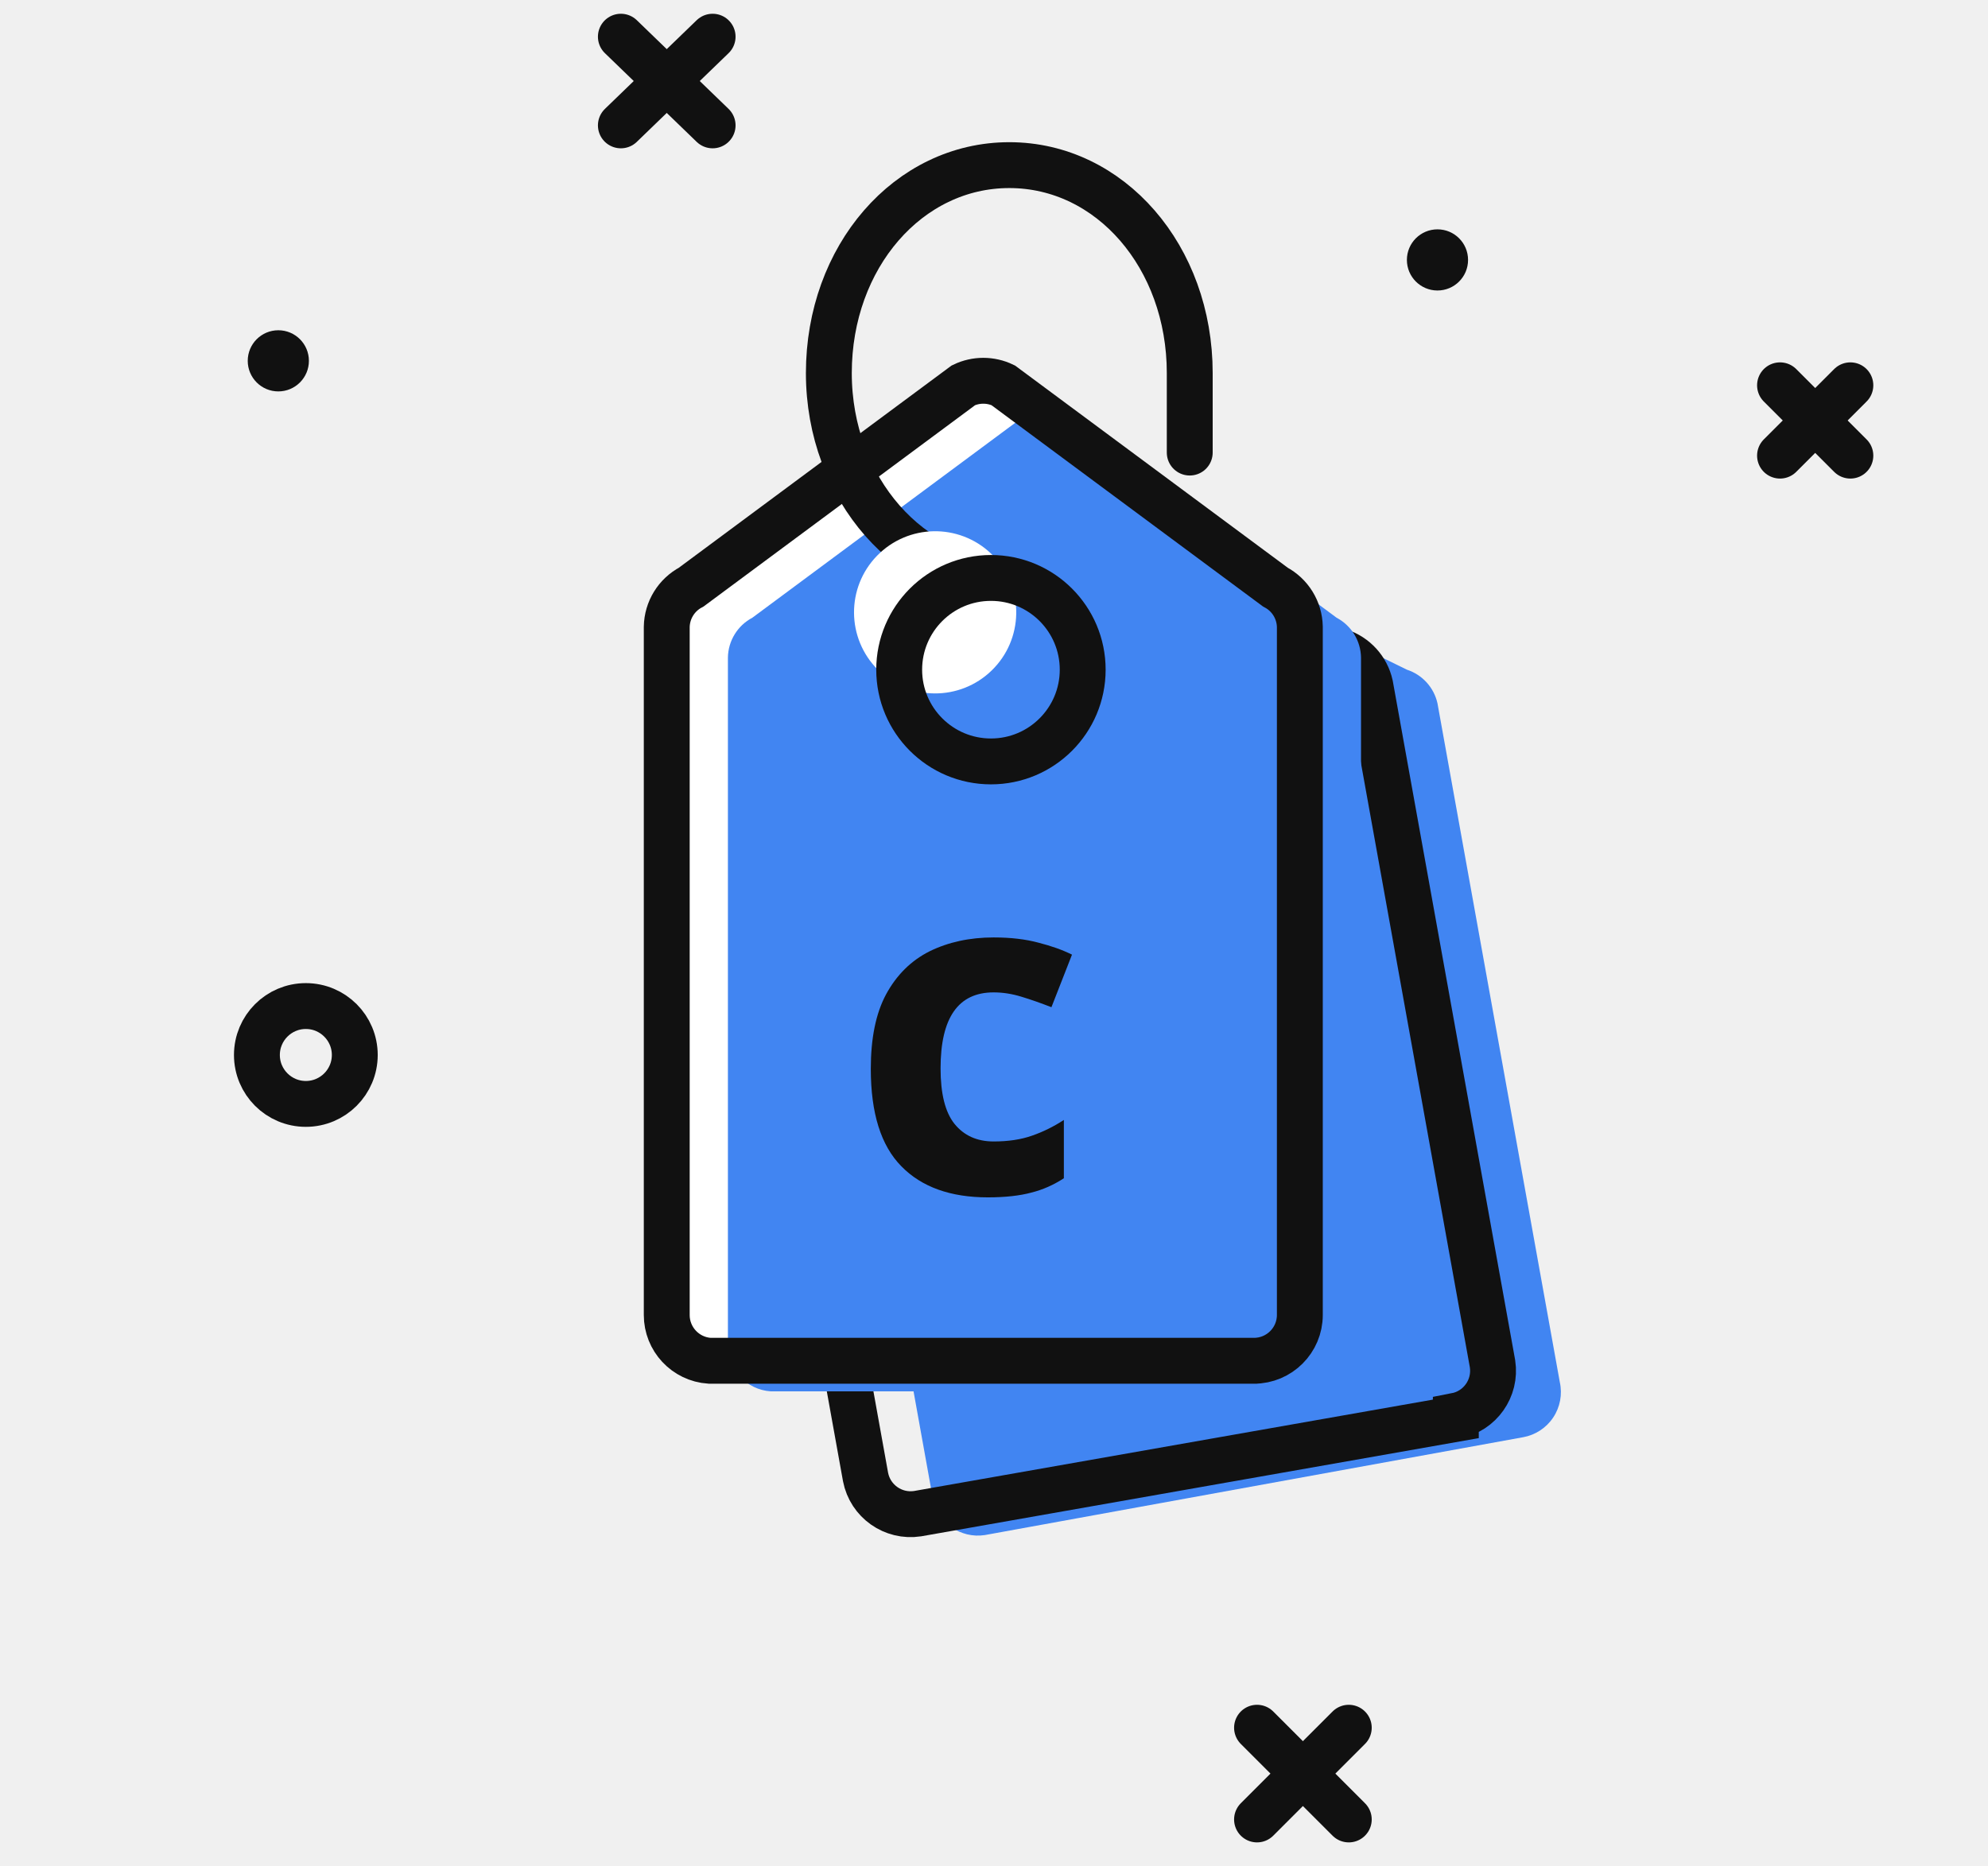
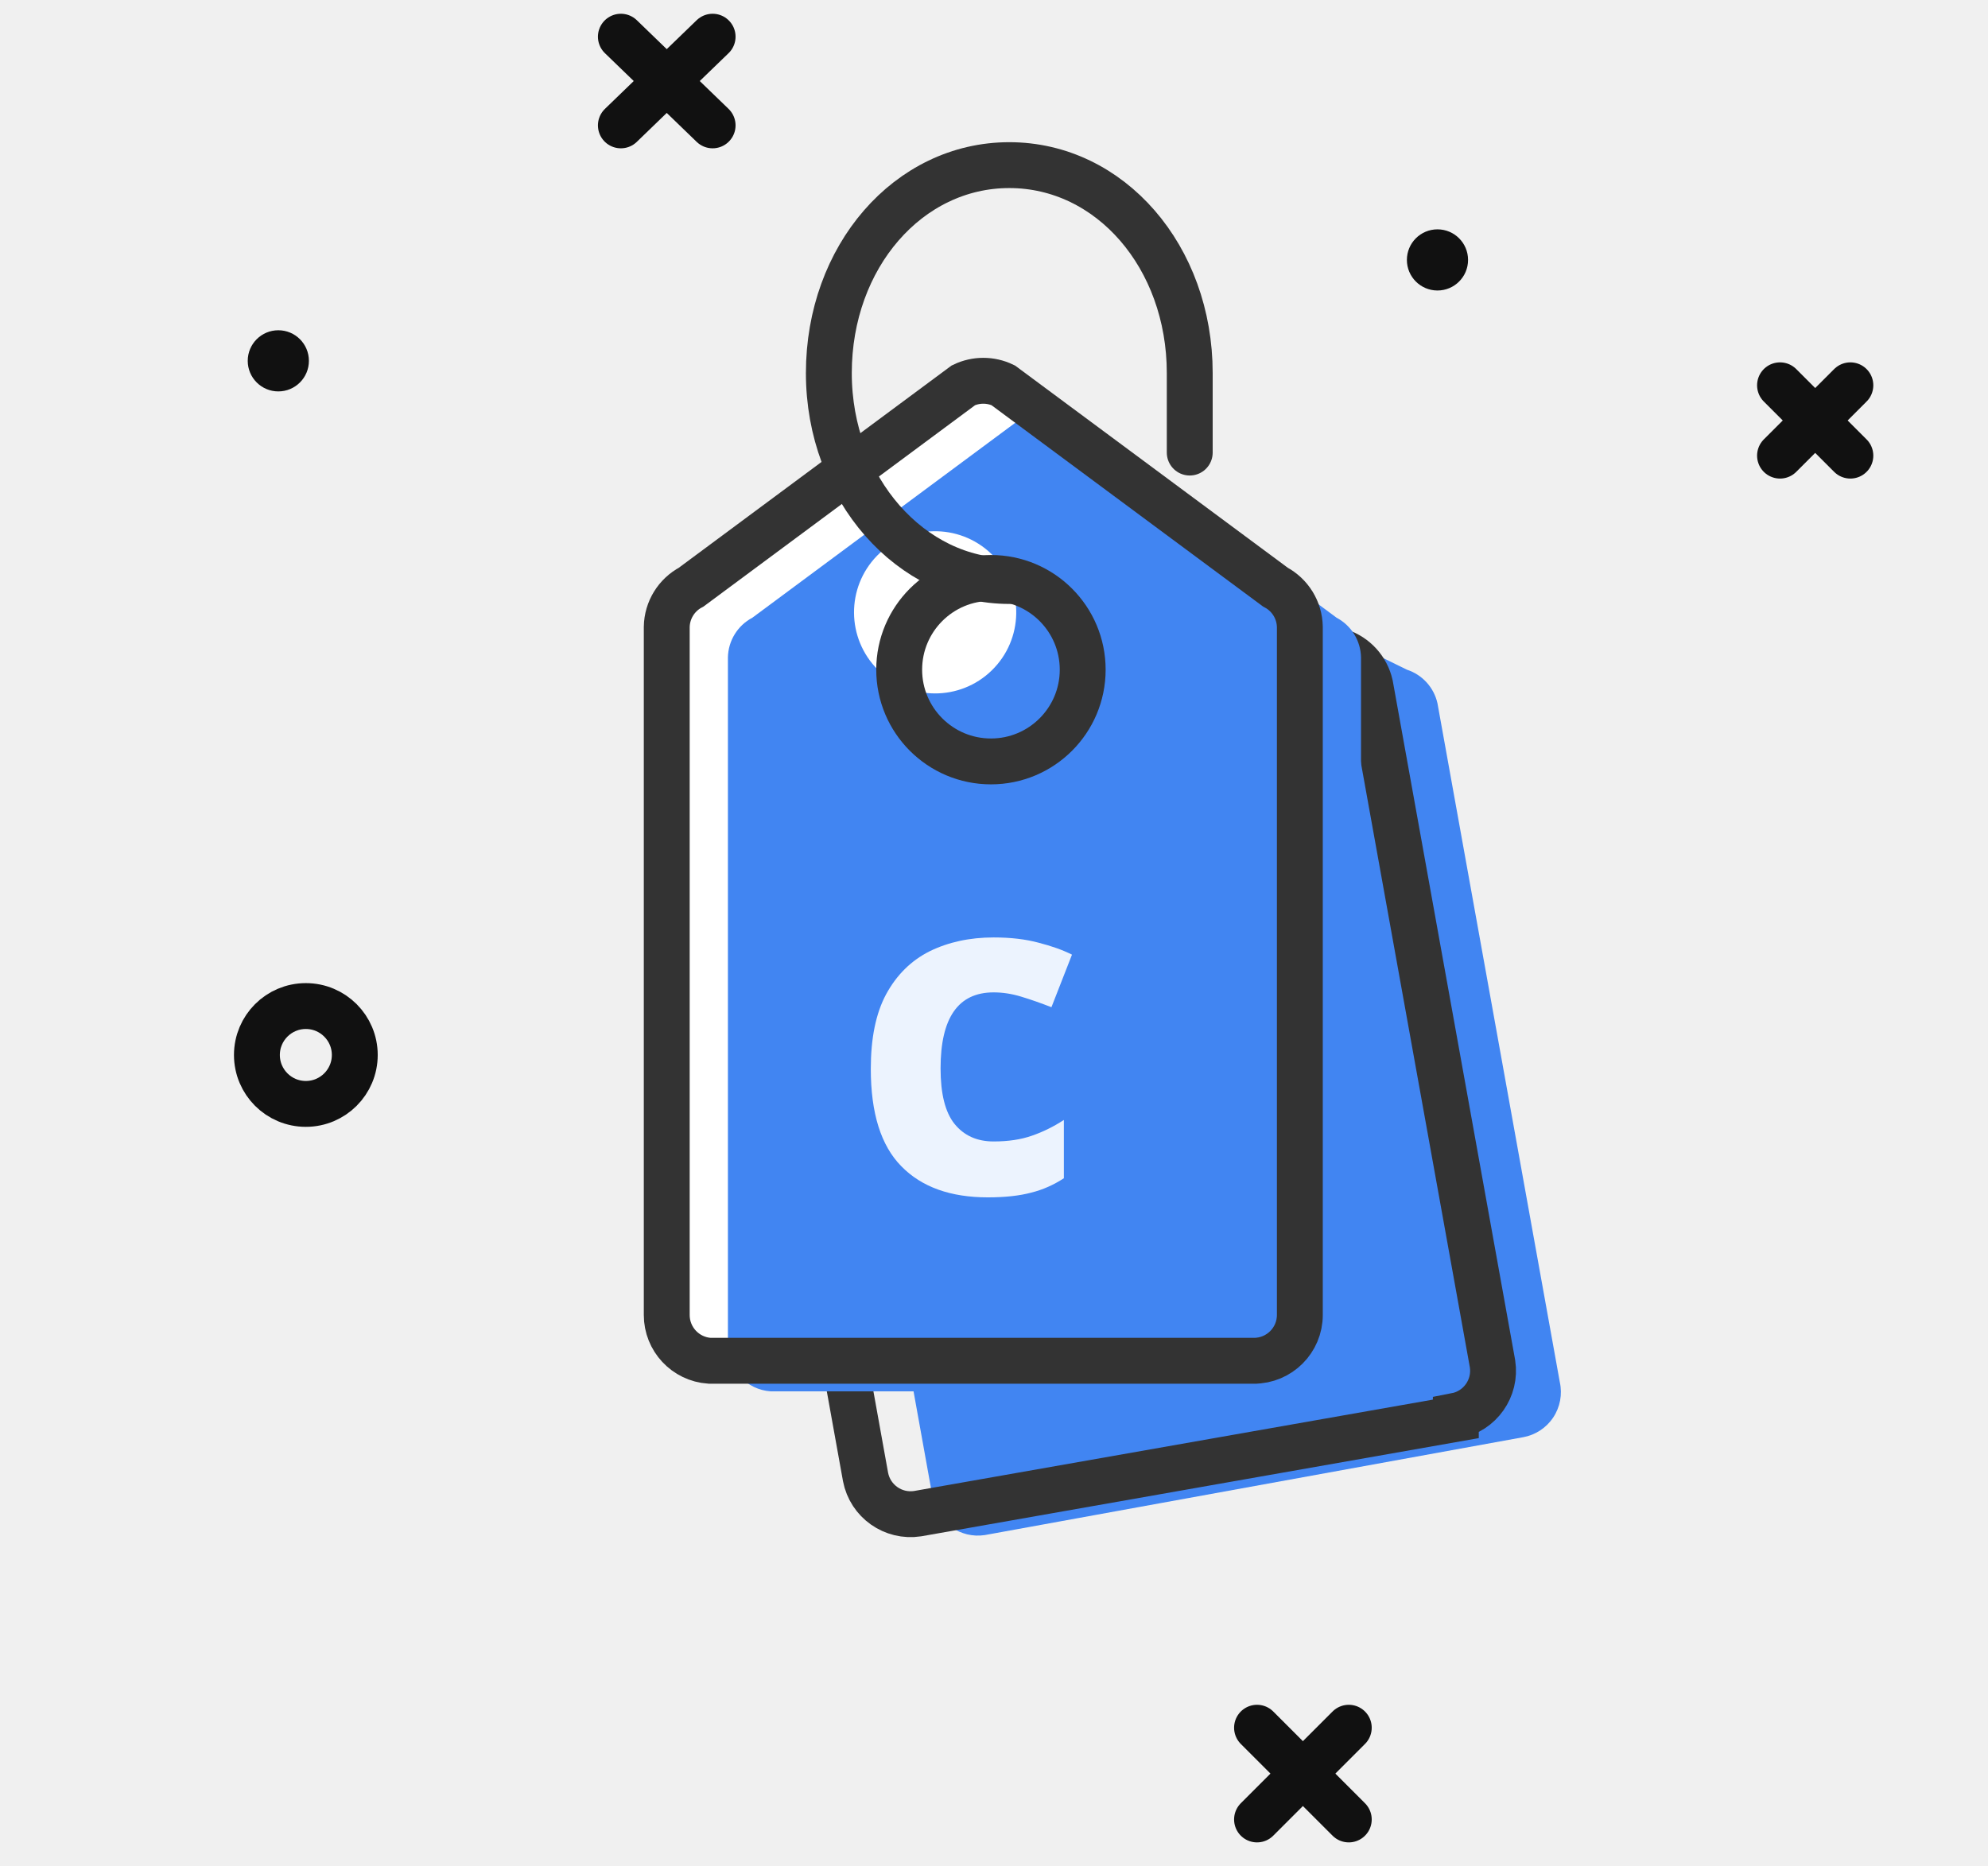
<svg xmlns="http://www.w3.org/2000/svg" width="65" height="61" viewBox="0 0 65 61">
  <defs>
    <clipPath id="clip-path">
-       <rect id="사각형_335923" data-name="사각형 335923" width="65" height="61" fill="none" />
+       <rect id="사각형_357461" data-name="사각형 357461" width="65" height="61" fill="none" />
+     </clipPath>
+     <clipPath id="clip-path-3">
+       <rect id="사각형_357459" data-name="사각형 357459" width="8" height="15.69" transform="translate(27.8 27)" fill="none" />
    </clipPath>
  </defs>
  <g id="icon_discount_oiling_65" transform="translate(32.5 30.5)">
-     <g id="그룹_448774" data-name="그룹 448774" transform="translate(-32.5 -30.5)">
-       <g id="그룹_448772" data-name="그룹 448772" clip-path="url(#clip-path)">
-         <path id="패스_858797" data-name="패스 858797" d="M49.8,47,32.2,50.2A1.5,1.5,0,0,1,30.5,49l-4-22.2a1.5,1.5,0,0,1,.6-1.4l7.6-8.1A1.5,1.5,0,0,1,36,17l10,4.9A1.5,1.5,0,0,1,47,23l4,22.2A1.5,1.5,0,0,1,49.8,47h0" fill="#4185f2" />
-         <path id="패스_858798" data-name="패스 858798" d="M47.6,46.4,30,49.5a1.5,1.5,0,0,1-1.7-1.2l-4-22.2a1.5,1.5,0,0,1,.6-1.4l7.6-8.1a1.5,1.5,0,0,1,1.3-.2l10,4.9a1.5,1.5,0,0,1,1,1.1l4,22.2a1.5,1.5,0,0,1-1.2,1.7Z" fill="none" stroke="#111" stroke-miterlimit="10" stroke-width="1.5" />
-         <path id="패스_858799" data-name="패스 858799" d="M41.1,44.5H23.2A1.5,1.5,0,0,1,21.8,43V20.5a1.5,1.5,0,0,1,.8-1.3l8.9-6.6a1.5,1.5,0,0,1,1.3,0l8.9,6.6a1.5,1.5,0,0,1,.8,1.3V43A1.5,1.5,0,0,1,41,44.5Z" fill="#fff" />
-         <path id="패스_858800" data-name="패스 858800" d="M43.1,45.5H25.2A1.5,1.5,0,0,1,23.8,44V21.5a1.5,1.5,0,0,1,.8-1.3l8.9-6.6a1.5,1.5,0,0,1,1.3,0l8.9,6.6a1.5,1.5,0,0,1,.8,1.3V44A1.5,1.5,0,0,1,43,45.5Z" fill="#4185f2" />
-         <path id="패스_858801" data-name="패스 858801" d="M41.1,44.5H23.2A1.5,1.5,0,0,1,21.8,43V20.5a1.5,1.5,0,0,1,.8-1.3l8.9-6.6a1.5,1.5,0,0,1,1.3,0l8.9,6.6a1.5,1.5,0,0,1,.8,1.3V43A1.5,1.5,0,0,1,41,44.5Z" fill="none" stroke="#111" stroke-miterlimit="10" stroke-width="1.5" />
-         <path id="패스_858802" data-name="패스 858802" d="M33,19c-3.2,0-5.9-3-5.9-6.8S29.7,5.4,33,5.4s5.9,3,5.9,6.8v2.6" fill="none" stroke="#111" stroke-linecap="round" stroke-miterlimit="10" stroke-width="1.5" />
-         <path id="패스_858803" data-name="패스 858803" d="M32.4,18.1a2.652,2.652,0,1,0,.1.1" fill="#fff" />
-         <circle id="타원_10734" data-name="타원 10734" cx="3" cy="3" r="3" transform="translate(29.4 18.9)" fill="none" stroke="#111" stroke-width="1.5" />
-       </g>
-       <text id="c" transform="translate(27.8 39)" fill="#111" font-size="15" font-family="MoebiusKorea-Bold, Moebius Korea" font-weight="700">
-         <tspan x="0" y="0">c</tspan>
-       </text>
-       <g id="그룹_448773" data-name="그룹 448773" clip-path="url(#clip-path)">
-         <line id="선_131004" data-name="선 131004" x1="3" y1="3" transform="translate(41.1 56.5)" fill="none" stroke="#111" stroke-linecap="round" stroke-linejoin="round" stroke-width="1.5" />
-         <line id="선_131005" data-name="선 131005" y1="3" x2="3" transform="translate(41.1 56.5)" fill="none" stroke="#111" stroke-linecap="round" stroke-linejoin="round" stroke-width="1.5" />
-         <path id="패스_858804" data-name="패스 858804" d="M10,32.9a1.6,1.6,0,1,1-1.6,1.6A1.6,1.6,0,0,1,10,32.9Z" fill="none" stroke="#111" stroke-miterlimit="10" stroke-width="1.5" />
-         <line id="선_131006" data-name="선 131006" x1="3" y1="2.9" transform="translate(20.3 1.2)" fill="none" stroke="#111" stroke-linecap="round" stroke-linejoin="round" stroke-width="1.5" />
-         <line id="선_131007" data-name="선 131007" y1="2.9" x2="3" transform="translate(20.3 1.2)" fill="none" stroke="#111" stroke-linecap="round" stroke-linejoin="round" stroke-width="1.5" />
-         <line id="선_131008" data-name="선 131008" x1="2.3" y1="2.3" transform="translate(58.2 12.6)" fill="none" stroke="#111" stroke-linecap="round" stroke-linejoin="round" stroke-width="1.5" />
-         <line id="선_131009" data-name="선 131009" y1="2.3" x2="2.3" transform="translate(58.2 12.6)" fill="none" stroke="#111" stroke-linecap="round" stroke-linejoin="round" stroke-width="1.5" />
-         <path id="패스_858805" data-name="패스 858805" d="M9.1,10.8a1,1,0,1,1-1,1,1,1,0,0,1,1-1" fill="#111" />
-         <path id="패스_858806" data-name="패스 858806" d="M47,7.5a1,1,0,1,1-1,1,1,1,0,0,1,1-1" fill="#111" />
+     <g id="그룹_482379" data-name="그룹 482379" transform="translate(-32.5 -30.5)" clip-path="url(#clip-path)">
+       <g id="그룹_482378" data-name="그룹 482378" clip-path="url(#clip-path)">
+         <path id="패스_886321" data-name="패스 886321" d="M49.8,47,32.2,50.2A1.5,1.5,0,0,1,30.5,49l-4-22.2a1.5,1.5,0,0,1,.6-1.4l7.6-8.1A1.5,1.5,0,0,1,36,17l10,4.9A1.5,1.5,0,0,1,47,23l4,22.2A1.5,1.5,0,0,1,49.8,47h0" fill="#4185f2" />
+         <path id="패스_886322" data-name="패스 886322" d="M47.6,46.4,30,49.5a1.5,1.5,0,0,1-1.7-1.2l-4-22.2a1.5,1.5,0,0,1,.6-1.4l7.6-8.1a1.5,1.5,0,0,1,1.3-.2l10,4.9a1.5,1.5,0,0,1,1,1.1l4,22.2a1.5,1.5,0,0,1-1.2,1.7Z" fill="none" stroke="#333" stroke-miterlimit="10" stroke-width="1.5" />
+         <path id="패스_886323" data-name="패스 886323" d="M41.1,44.5H23.2A1.5,1.5,0,0,1,21.8,43V20.5a1.5,1.5,0,0,1,.8-1.3l8.9-6.6a1.5,1.5,0,0,1,1.3,0l8.9,6.6a1.5,1.5,0,0,1,.8,1.3V43A1.5,1.5,0,0,1,41,44.5Z" fill="#fff" />
+         <path id="패스_886324" data-name="패스 886324" d="M43.1,45.5H25.2A1.5,1.5,0,0,1,23.8,44V21.5a1.5,1.5,0,0,1,.8-1.3l8.9-6.6a1.5,1.5,0,0,1,1.3,0l8.9,6.6a1.5,1.5,0,0,1,.8,1.3V44A1.5,1.5,0,0,1,43,45.5Z" fill="#4185f2" />
+         <path id="패스_886325" data-name="패스 886325" d="M41.1,44.5H23.2A1.5,1.5,0,0,1,21.8,43V20.5a1.5,1.5,0,0,1,.8-1.3l8.9-6.6a1.5,1.5,0,0,1,1.3,0l8.9,6.6a1.5,1.5,0,0,1,.8,1.3V43A1.5,1.5,0,0,1,41,44.5Z" fill="none" stroke="#333" stroke-miterlimit="10" stroke-width="1.5" />
+         <path id="패스_886326" data-name="패스 886326" d="M32.4,18.1a2.652,2.652,0,1,0,.1.1" fill="#fff" />
+         <circle id="타원_11333" data-name="타원 11333" cx="3" cy="3" r="3" transform="translate(29.4 18.9)" fill="none" stroke="#333" stroke-width="1.5" />
+         <g id="그룹_482377" data-name="그룹 482377" opacity="0.9">
+           <g id="그룹_482376" data-name="그룹 482376" clip-path="url(#clip-path-3)">
+             <text id="c" transform="translate(27.8 39)" fill="#fff" font-size="15" font-family="MoebiusKorea-Bold, Moebius Korea" font-weight="700">
+               <tspan x="0" y="0">c</tspan>
+             </text>
+           </g>
+         </g>
+         <path id="패스_886327" data-name="패스 886327" d="M33,19c-3.2,0-5.9-3-5.9-6.8S29.7,5.4,33,5.4s5.9,3,5.9,6.8v2.6" fill="none" stroke="#333" stroke-linecap="round" stroke-miterlimit="10" stroke-width="1.5" />
+         <line id="선_134308" data-name="선 134308" x1="3" y1="3" transform="translate(41.1 56.5)" fill="none" stroke="#111" stroke-linecap="round" stroke-linejoin="round" stroke-width="1.5" />
+         <line id="선_134309" data-name="선 134309" y1="3" x2="3" transform="translate(41.1 56.5)" fill="none" stroke="#111" stroke-linecap="round" stroke-linejoin="round" stroke-width="1.5" />
+         <path id="패스_886328" data-name="패스 886328" d="M10,32.9a1.6,1.6,0,1,1-1.6,1.6A1.6,1.6,0,0,1,10,32.9Z" fill="none" stroke="#111" stroke-miterlimit="10" stroke-width="1.5" />
+         <line id="선_134310" data-name="선 134310" x1="3" y1="2.9" transform="translate(20.3 1.2)" fill="none" stroke="#111" stroke-linecap="round" stroke-linejoin="round" stroke-width="1.5" />
+         <line id="선_134311" data-name="선 134311" y1="2.9" x2="3" transform="translate(20.3 1.2)" fill="none" stroke="#111" stroke-linecap="round" stroke-linejoin="round" stroke-width="1.5" />
+         <line id="선_134312" data-name="선 134312" x1="2.3" y1="2.3" transform="translate(58.2 12.6)" fill="none" stroke="#111" stroke-linecap="round" stroke-linejoin="round" stroke-width="1.5" />
+         <line id="선_134313" data-name="선 134313" y1="2.3" x2="2.3" transform="translate(58.2 12.6)" fill="none" stroke="#111" stroke-linecap="round" stroke-linejoin="round" stroke-width="1.5" />
+         <path id="패스_886329" data-name="패스 886329" d="M9.1,10.8a1,1,0,1,1-1,1,1,1,0,0,1,1-1" fill="#111" />
+         <path id="패스_886330" data-name="패스 886330" d="M47,7.5a1,1,0,1,1-1,1,1,1,0,0,1,1-1" fill="#111" />
      </g>
    </g>
  </g>
</svg>
